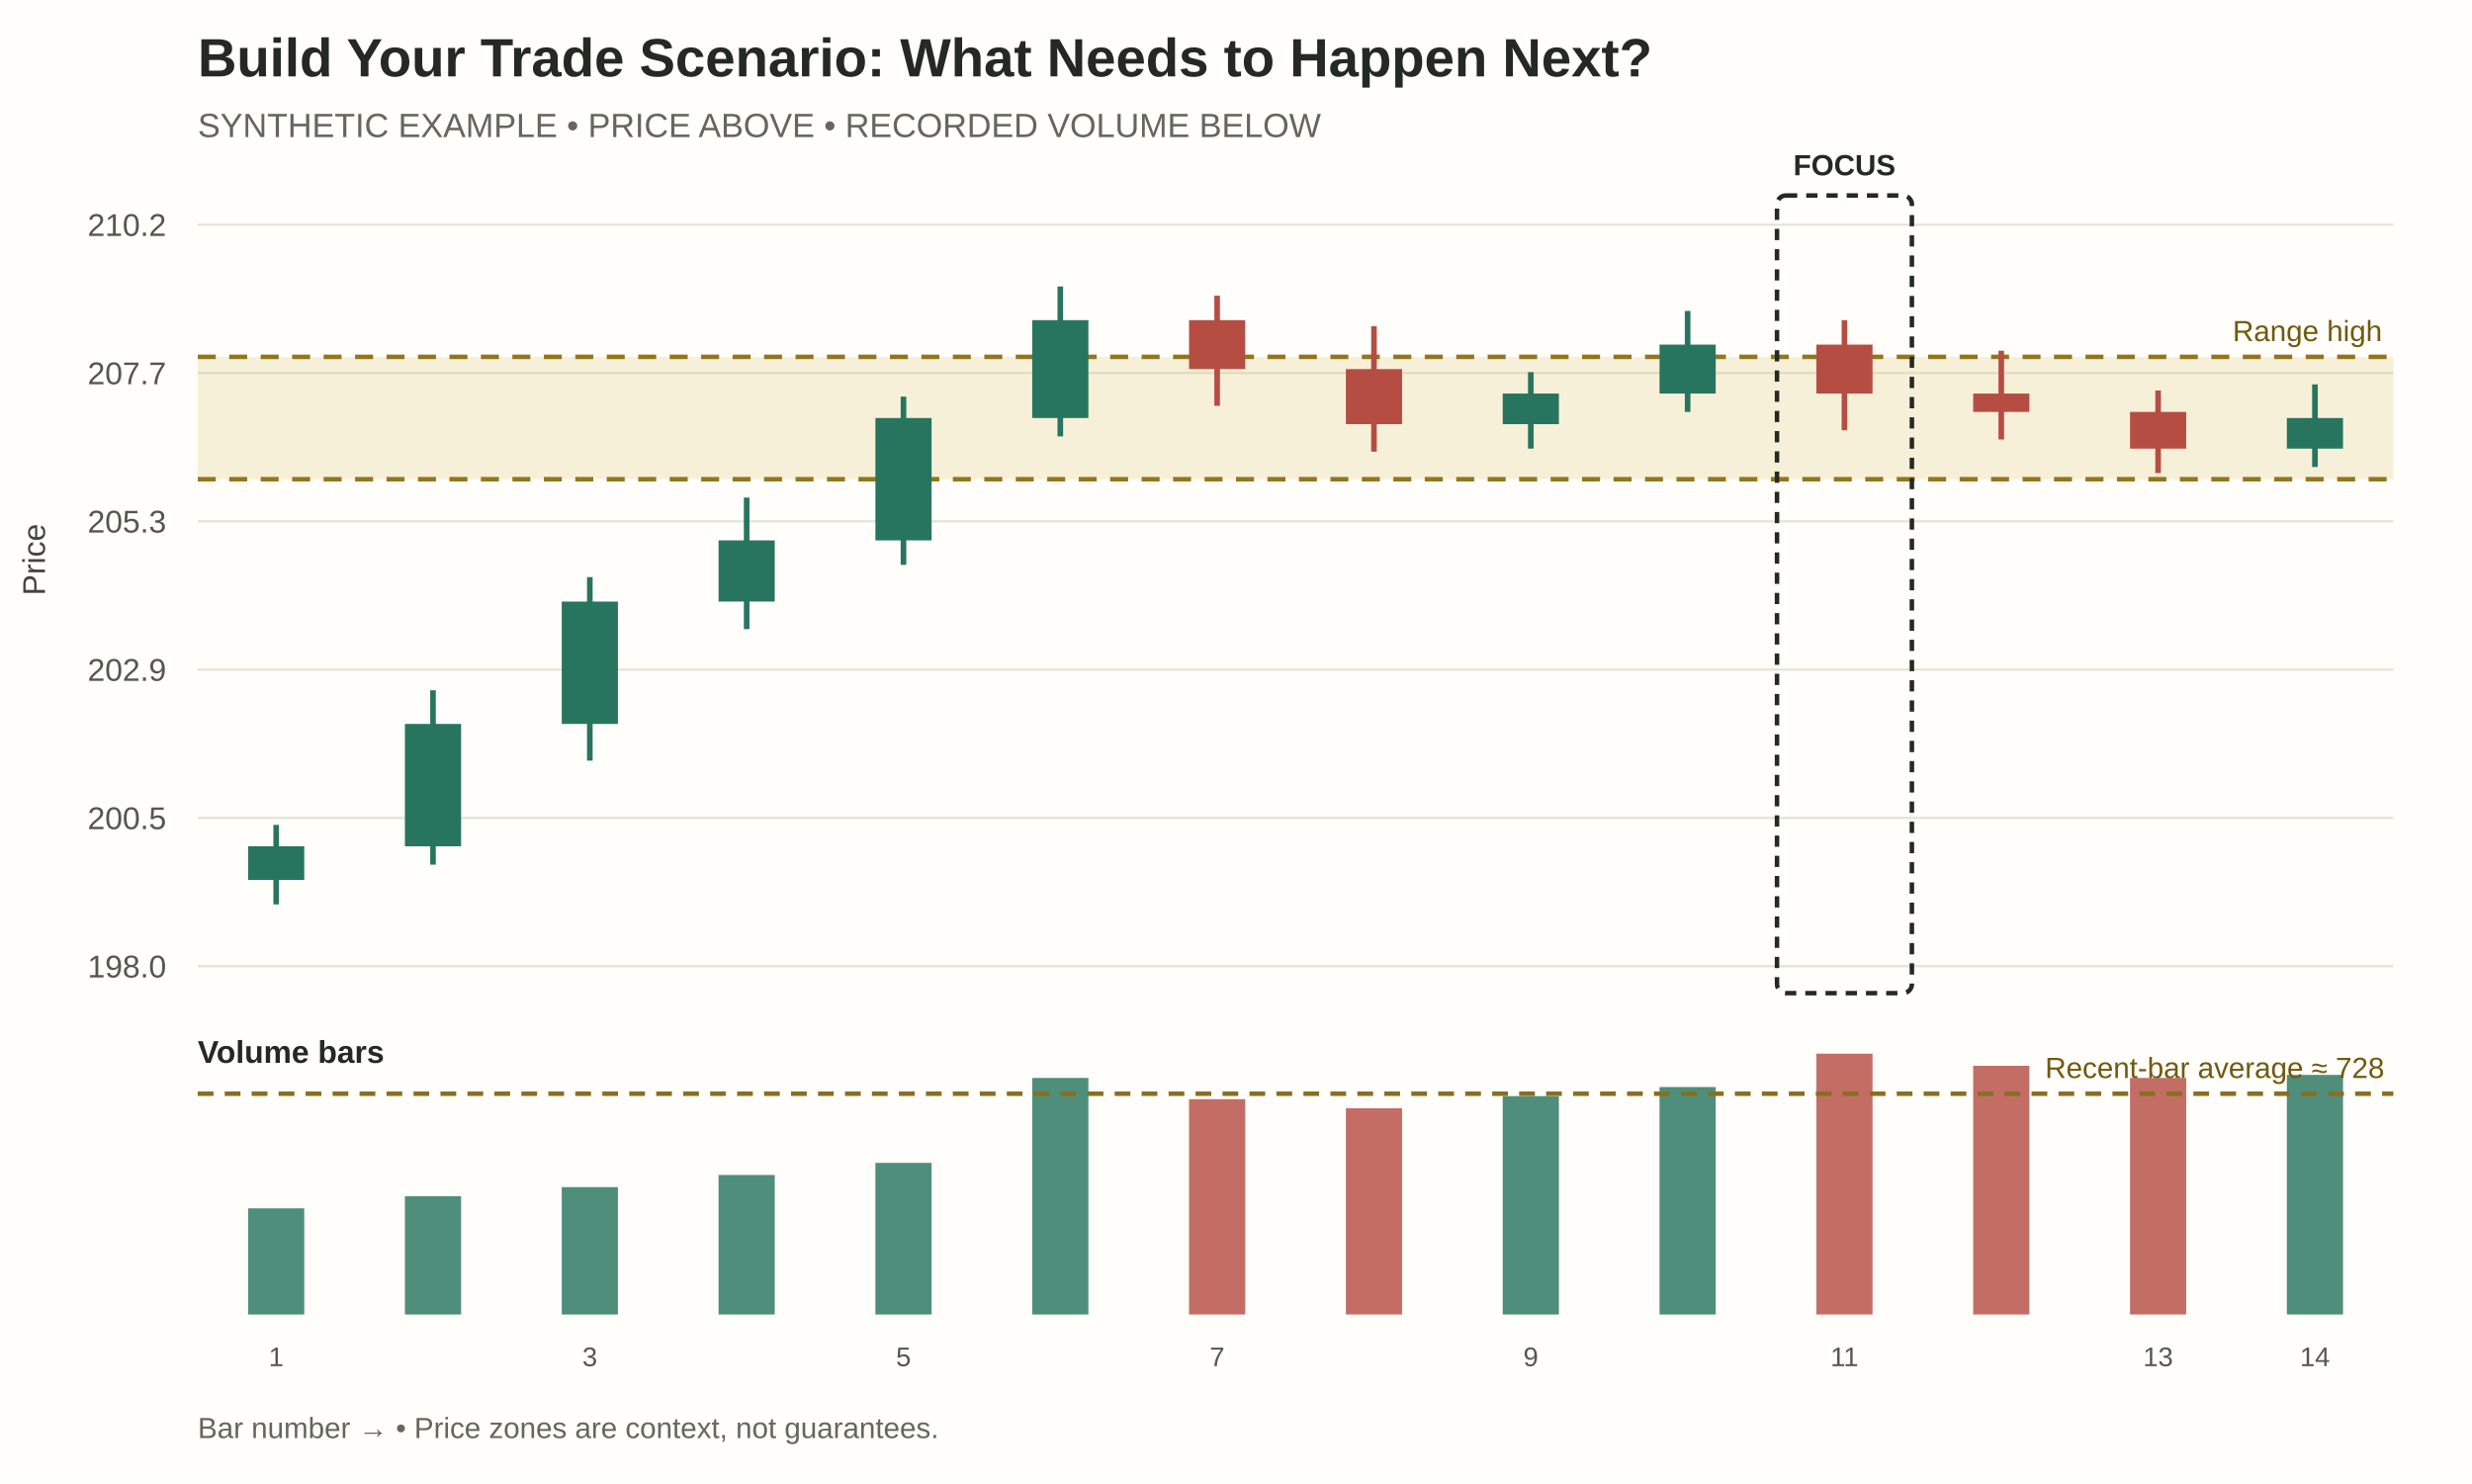
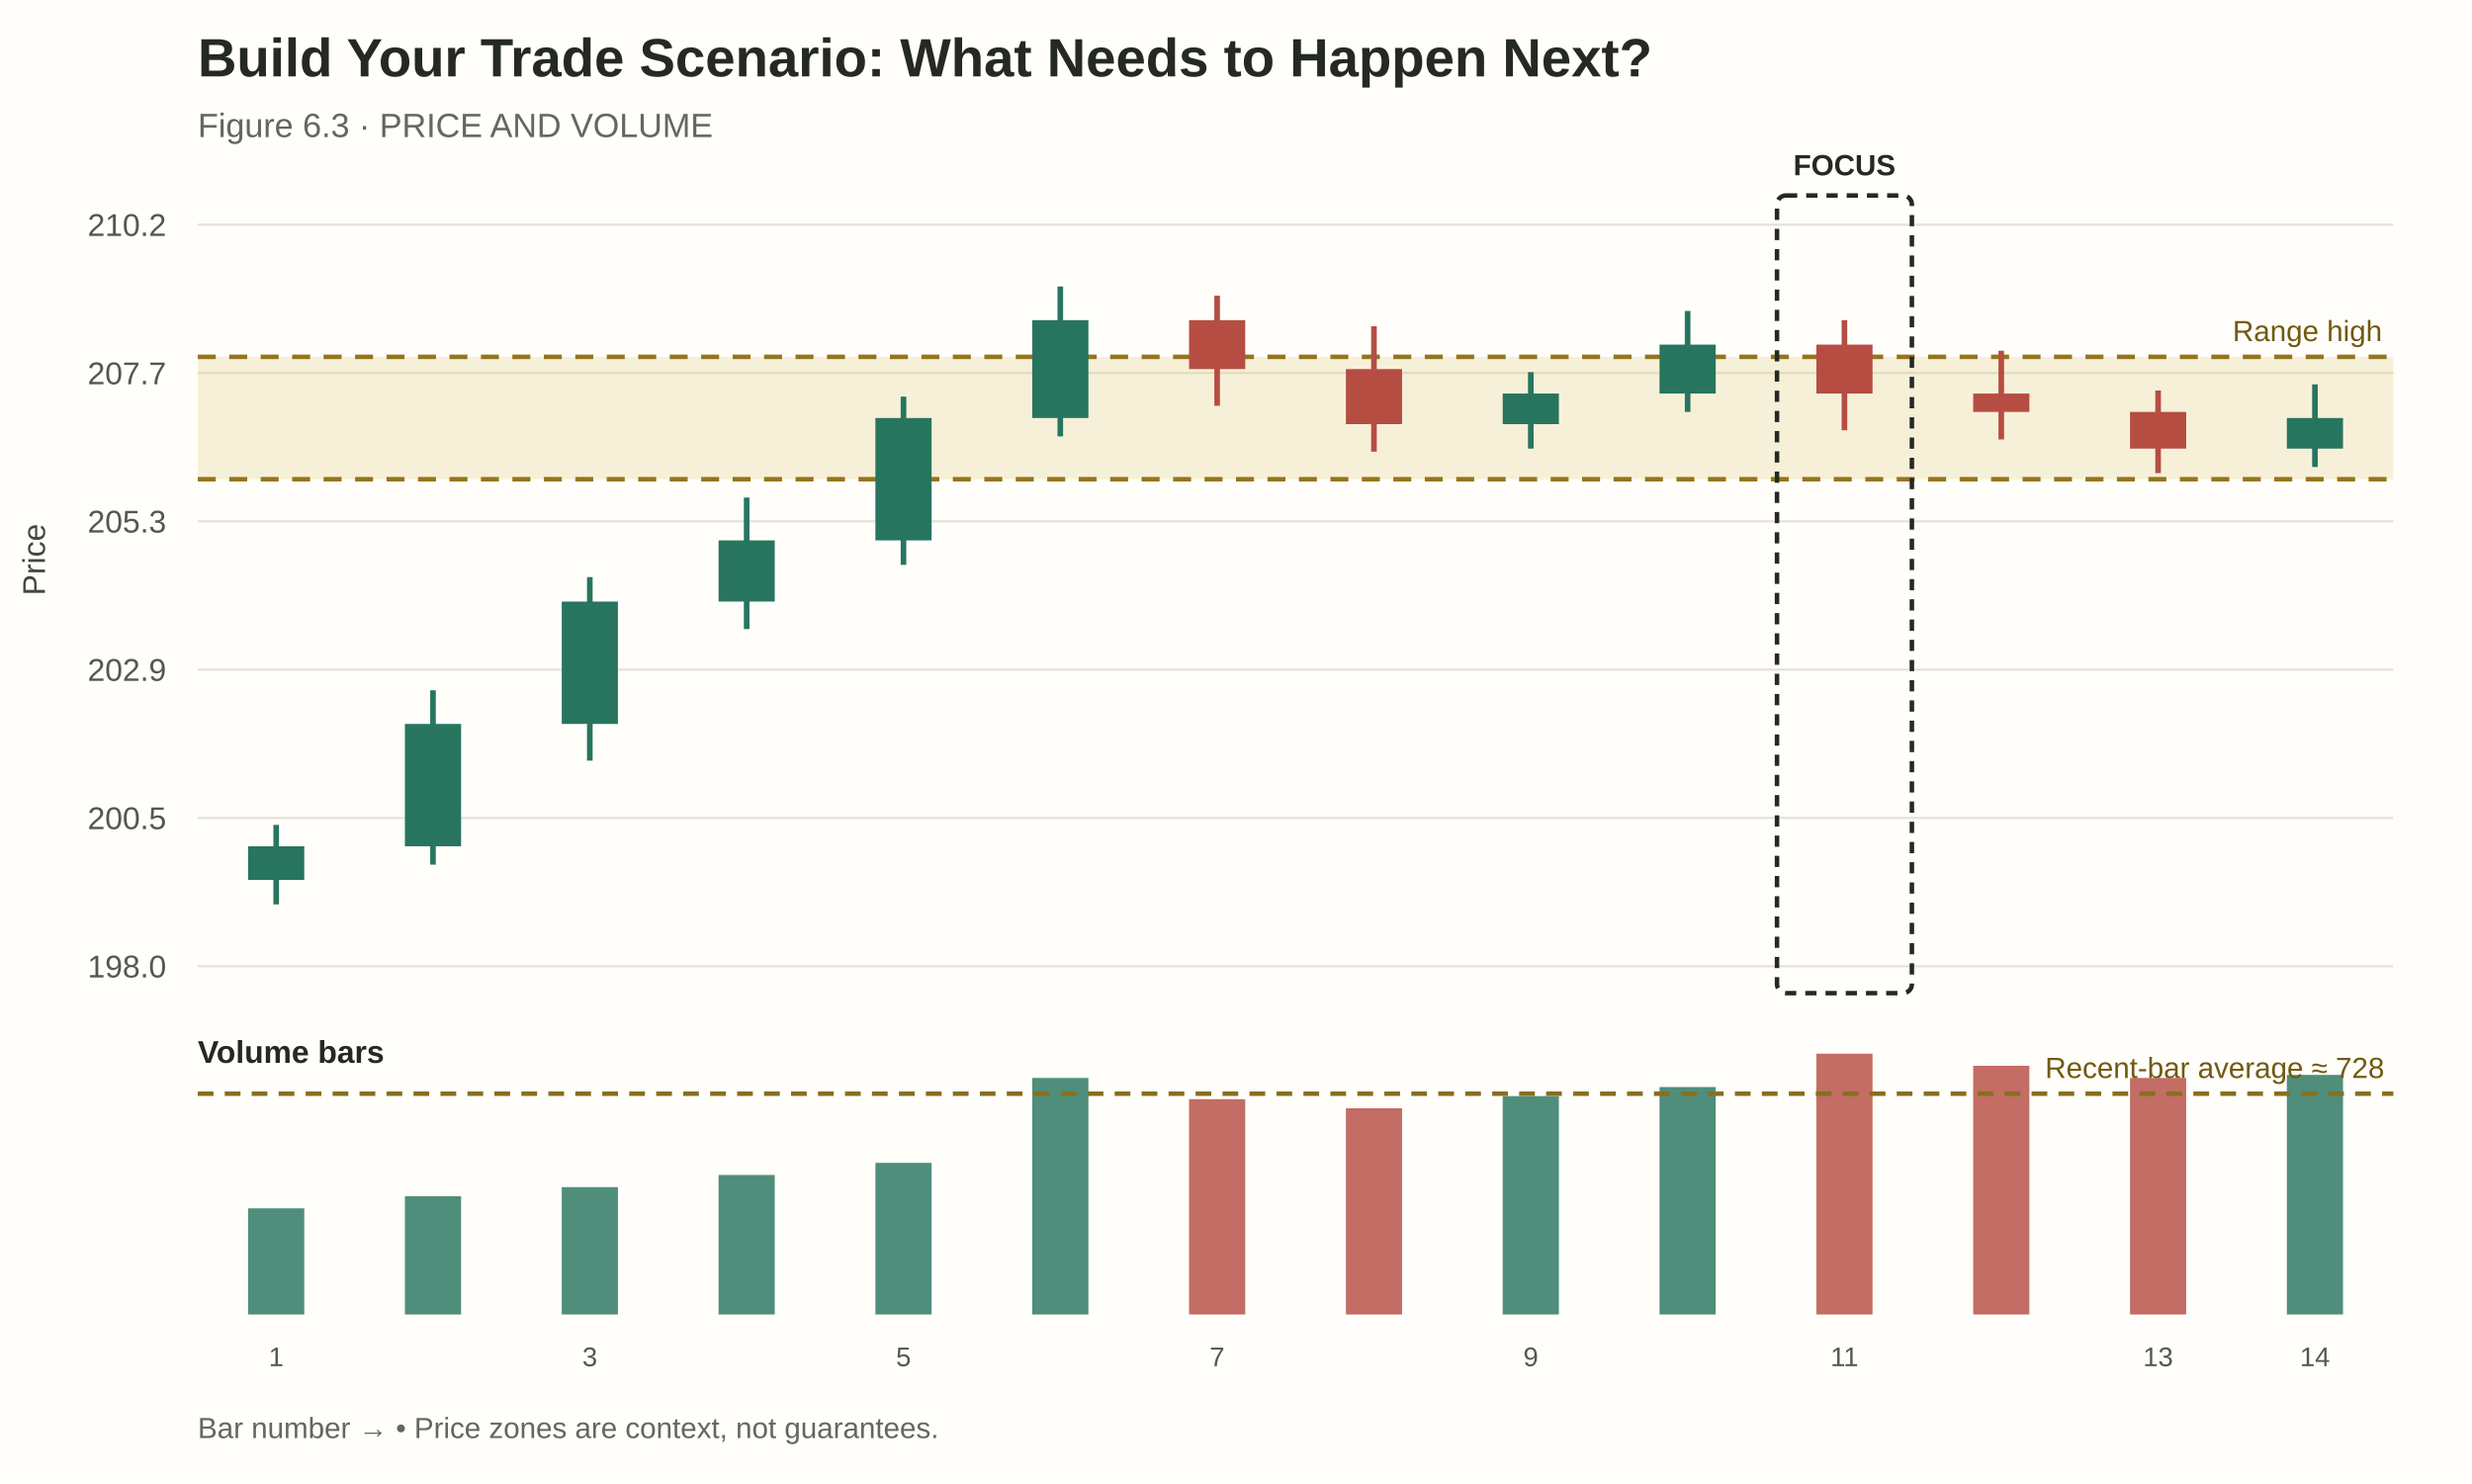
<svg xmlns="http://www.w3.org/2000/svg" role="img" aria-labelledby="chartTitle chartDesc" viewBox="0 0 1100 660" width="1100" height="660">
  <rect width="100%" height="100%" fill="#fffefa" />
  <text x="88" y="34" font-family="Arial,sans-serif" font-size="24" font-weight="700" fill="#252923">Build Your Trade Scenario: What Needs to Happen Next?</text>
-   <text x="88" y="61" font-family="Arial,sans-serif" font-size="15" fill="#65665f">SYNTHETIC EXAMPLE • PRICE ABOVE • RECORDED VOLUME BELOW</text>
+   <text x="88" y="61" font-family="Arial,sans-serif" font-size="15" fill="#65665f">Figure 6.3 · PRICE AND VOLUME</text>
  <line x1="88" x2="1065" y1="430" y2="430" stroke="#e4e2d9" />
  <text x="74" y="435" text-anchor="end" font-family="Arial,sans-serif" font-size="14" fill="#545750">198.0</text>
  <line x1="88" x2="1065" y1="364" y2="364" stroke="#e4e2d9" />
  <text x="74" y="369" text-anchor="end" font-family="Arial,sans-serif" font-size="14" fill="#545750">200.5</text>
  <line x1="88" x2="1065" y1="298" y2="298" stroke="#e4e2d9" />
  <text x="74" y="303" text-anchor="end" font-family="Arial,sans-serif" font-size="14" fill="#545750">202.9</text>
  <line x1="88" x2="1065" y1="232" y2="232" stroke="#e4e2d9" />
  <text x="74" y="237" text-anchor="end" font-family="Arial,sans-serif" font-size="14" fill="#545750">205.3</text>
  <line x1="88" x2="1065" y1="166" y2="166" stroke="#e4e2d9" />
  <text x="74" y="171" text-anchor="end" font-family="Arial,sans-serif" font-size="14" fill="#545750">207.7</text>
  <line x1="88" x2="1065" y1="100" y2="100" stroke="#e4e2d9" />
  <text x="74" y="105" text-anchor="end" font-family="Arial,sans-serif" font-size="14" fill="#545750">210.2</text>
  <rect x="88" y="158.812" width="977" height="54.455" fill="#dfc66b" opacity=".24" />
  <line x1="88" x2="1065" y1="158.812" y2="158.812" stroke="#94751b" stroke-width="2" stroke-dasharray="8 6" />
  <line x1="88" x2="1065" y1="213.267" y2="213.267" stroke="#94751b" stroke-width="2" stroke-dasharray="8 6" />
  <text x="1060" y="151.812" text-anchor="end" font-family="Arial,sans-serif" font-size="13" fill="#715910">Range high</text>
  <text x="20" y="265" transform="rotate(-90 20 265)" font-family="Arial,sans-serif" font-size="14" fill="#444">Price</text>
  <line x1="122.893" x2="122.893" y1="367.104" y2="402.5" stroke="#28755f" stroke-width="2.5" />
  <rect x="110.393" y="376.634" width="25" height="14.975" fill="#28755f" />
  <rect x="110.393" y="537.762" width="25" height="47.238" fill="#28755f" opacity=".82" />
  <text x="122.893" y="608" text-anchor="middle" font-family="Arial,sans-serif" font-size="12" fill="#545750">1</text>
  <line x1="192.679" x2="192.679" y1="307.203" y2="384.802" stroke="#28755f" stroke-width="2.5" />
  <rect x="180.179" y="322.178" width="25" height="54.455" fill="#28755f" />
  <rect x="180.179" y="532.363" width="25" height="52.637" fill="#28755f" opacity=".82" />
  <line x1="262.464" x2="262.464" y1="256.832" y2="338.515" stroke="#28755f" stroke-width="2.5" />
  <rect x="249.964" y="267.723" width="25" height="54.455" fill="#28755f" />
  <rect x="249.964" y="528.314" width="25" height="56.686" fill="#28755f" opacity=".82" />
  <text x="262.464" y="608" text-anchor="middle" font-family="Arial,sans-serif" font-size="12" fill="#545750">3</text>
  <line x1="332.25" x2="332.25" y1="221.436" y2="279.975" stroke="#28755f" stroke-width="2.5" />
  <rect x="319.75" y="240.495" width="25" height="27.228" fill="#28755f" />
  <rect x="319.75" y="522.915" width="25" height="62.085" fill="#28755f" opacity=".82" />
  <line x1="402.036" x2="402.036" y1="176.51" y2="251.386" stroke="#28755f" stroke-width="2.5" />
  <rect x="389.536" y="186.04" width="25" height="54.455" fill="#28755f" />
  <rect x="389.536" y="517.517" width="25" height="67.483" fill="#28755f" opacity=".82" />
  <text x="402.036" y="608" text-anchor="middle" font-family="Arial,sans-serif" font-size="12" fill="#545750">5</text>
  <line x1="471.821" x2="471.821" y1="127.5" y2="194.208" stroke="#28755f" stroke-width="2.5" />
  <rect x="459.321" y="142.475" width="25" height="43.564" fill="#28755f" />
  <rect x="459.321" y="479.726" width="25" height="105.274" fill="#28755f" opacity=".82" />
  <line x1="541.607" x2="541.607" y1="131.584" y2="180.594" stroke="#b64d43" stroke-width="2.5" />
  <rect x="529.107" y="142.475" width="25" height="21.782" fill="#b64d43" />
  <rect x="529.107" y="489.174" width="25" height="95.826" fill="#b64d43" opacity=".82" />
  <text x="541.607" y="608" text-anchor="middle" font-family="Arial,sans-serif" font-size="12" fill="#545750">7</text>
  <line x1="611.393" x2="611.393" y1="145.198" y2="201.015" stroke="#b64d43" stroke-width="2.5" />
  <rect x="598.893" y="164.257" width="25" height="24.505" fill="#b64d43" />
  <rect x="598.893" y="493.223" width="25" height="91.777" fill="#b64d43" opacity=".82" />
  <line x1="681.179" x2="681.179" y1="165.619" y2="199.653" stroke="#28755f" stroke-width="2.5" />
  <rect x="668.679" y="175.149" width="25" height="13.614" fill="#28755f" />
  <rect x="668.679" y="487.824" width="25" height="97.176" fill="#28755f" opacity=".82" />
  <text x="681.179" y="608" text-anchor="middle" font-family="Arial,sans-serif" font-size="12" fill="#545750">9</text>
  <line x1="750.964" x2="750.964" y1="138.391" y2="183.317" stroke="#28755f" stroke-width="2.5" />
  <rect x="738.464" y="153.366" width="25" height="21.782" fill="#28755f" />
  <rect x="738.464" y="483.775" width="25" height="101.225" fill="#28755f" opacity=".82" />
  <line x1="820.75" x2="820.75" y1="142.475" y2="191.485" stroke="#b64d43" stroke-width="2.5" />
  <rect x="808.25" y="153.366" width="25" height="21.782" fill="#b64d43" />
  <rect x="808.25" y="468.929" width="25" height="116.071" fill="#b64d43" opacity=".82" />
  <rect x="790.742" y="87" width="60.016" height="355" fill="none" stroke="#252923" stroke-width="2" stroke-dasharray="5 4" rx="4" />
  <text x="820.75" y="78" text-anchor="middle" font-family="Arial,sans-serif" font-size="13" font-weight="700" fill="#252923">FOCUS</text>
  <text x="820.75" y="608" text-anchor="middle" font-family="Arial,sans-serif" font-size="12" fill="#545750">11</text>
  <line x1="890.536" x2="890.536" y1="156.089" y2="195.569" stroke="#b64d43" stroke-width="2.5" />
  <rect x="878.036" y="175.149" width="25" height="8.168" fill="#b64d43" />
  <rect x="878.036" y="474.327" width="25" height="110.673" fill="#b64d43" opacity=".82" />
  <line x1="960.321" x2="960.321" y1="173.787" y2="210.545" stroke="#b64d43" stroke-width="2.5" />
  <rect x="947.821" y="183.317" width="25" height="16.337" fill="#b64d43" />
  <rect x="947.821" y="479.726" width="25" height="105.274" fill="#b64d43" opacity=".82" />
  <text x="960.321" y="608" text-anchor="middle" font-family="Arial,sans-serif" font-size="12" fill="#545750">13</text>
  <line x1="1030.107" x2="1030.107" y1="171.064" y2="207.822" stroke="#28755f" stroke-width="2.5" />
  <rect x="1017.607" y="186.04" width="25" height="13.614" fill="#28755f" />
  <rect x="1017.607" y="478.376" width="25" height="106.624" fill="#28755f" opacity=".82" />
  <text x="1030.107" y="608" text-anchor="middle" font-family="Arial,sans-serif" font-size="12" fill="#545750">14</text>
  <line x1="88" x2="1065" y1="486.744" y2="486.744" stroke="#876f22" stroke-width="2" stroke-dasharray="7 5" />
  <text x="1061" y="479.744" text-anchor="end" font-family="Arial,sans-serif" font-size="13" fill="#715910">Recent-bar average ≈ 728</text>
  <text x="88" y="473" font-family="Arial,sans-serif" font-size="14" font-weight="700" fill="#252923">Volume bars</text>
  <text x="88" y="640" font-family="Arial,sans-serif" font-size="13" fill="#65665f">Bar number → • Price zones are context, not guarantees.</text>
</svg>
